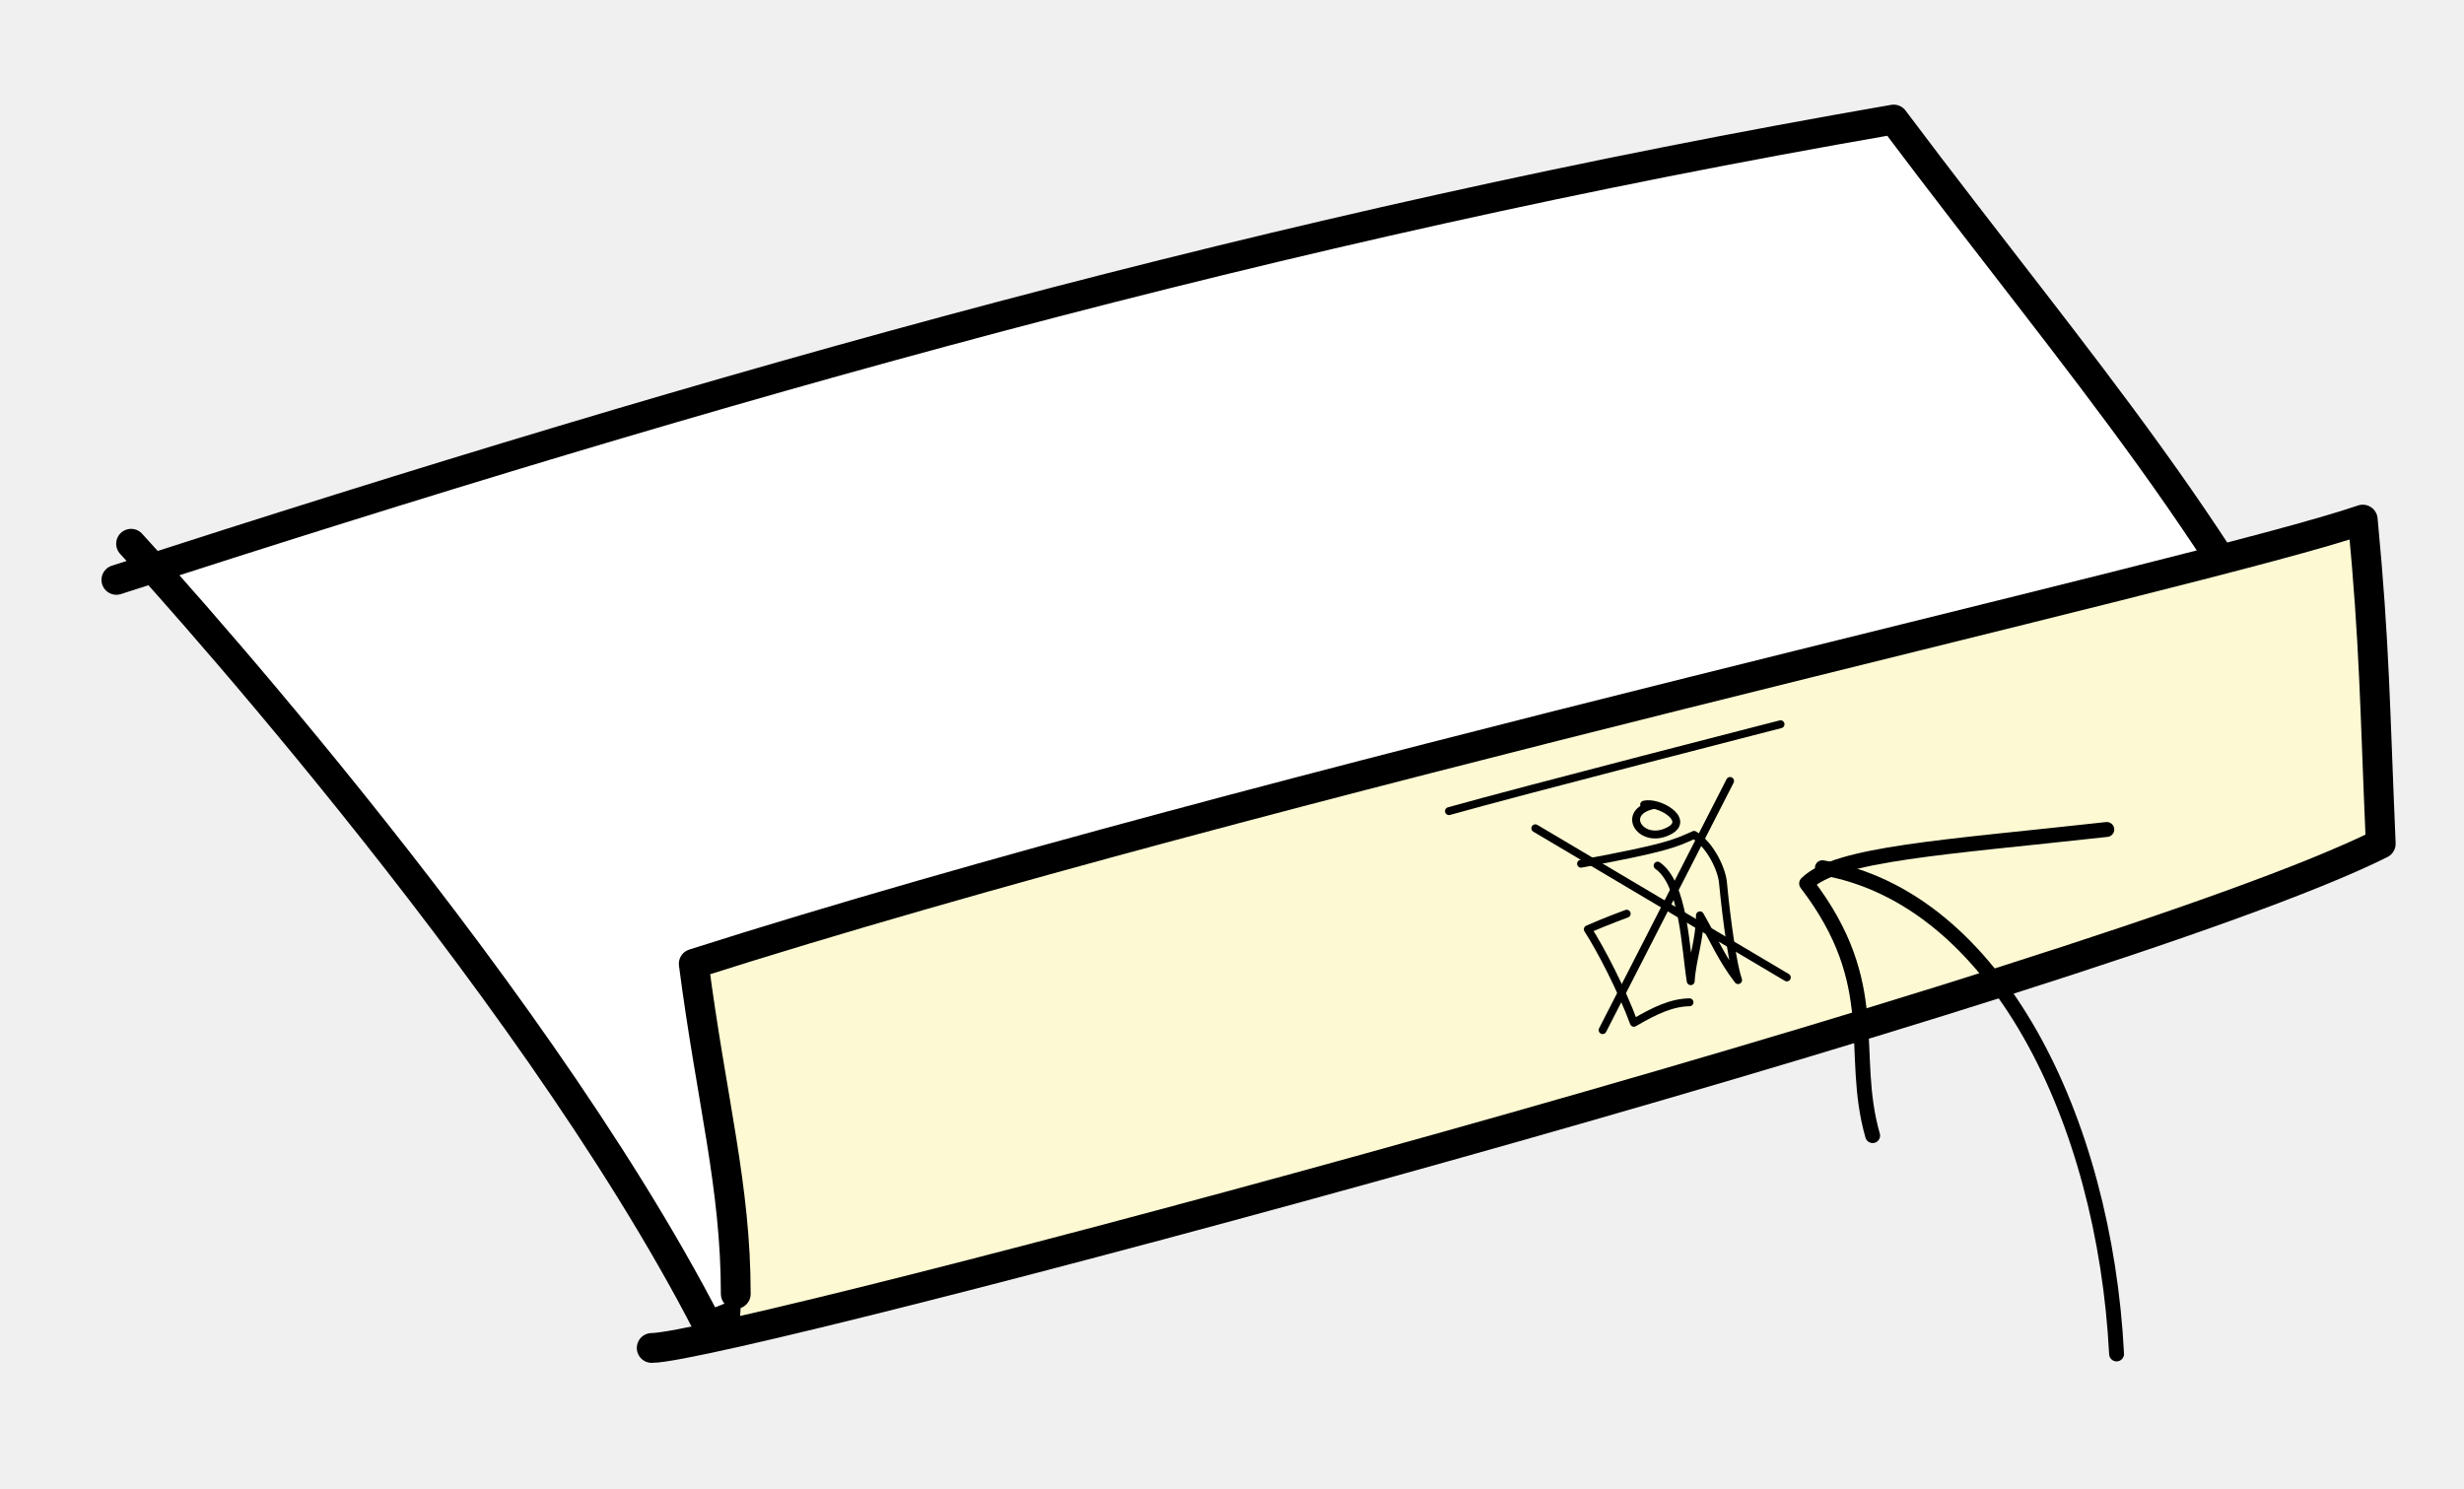
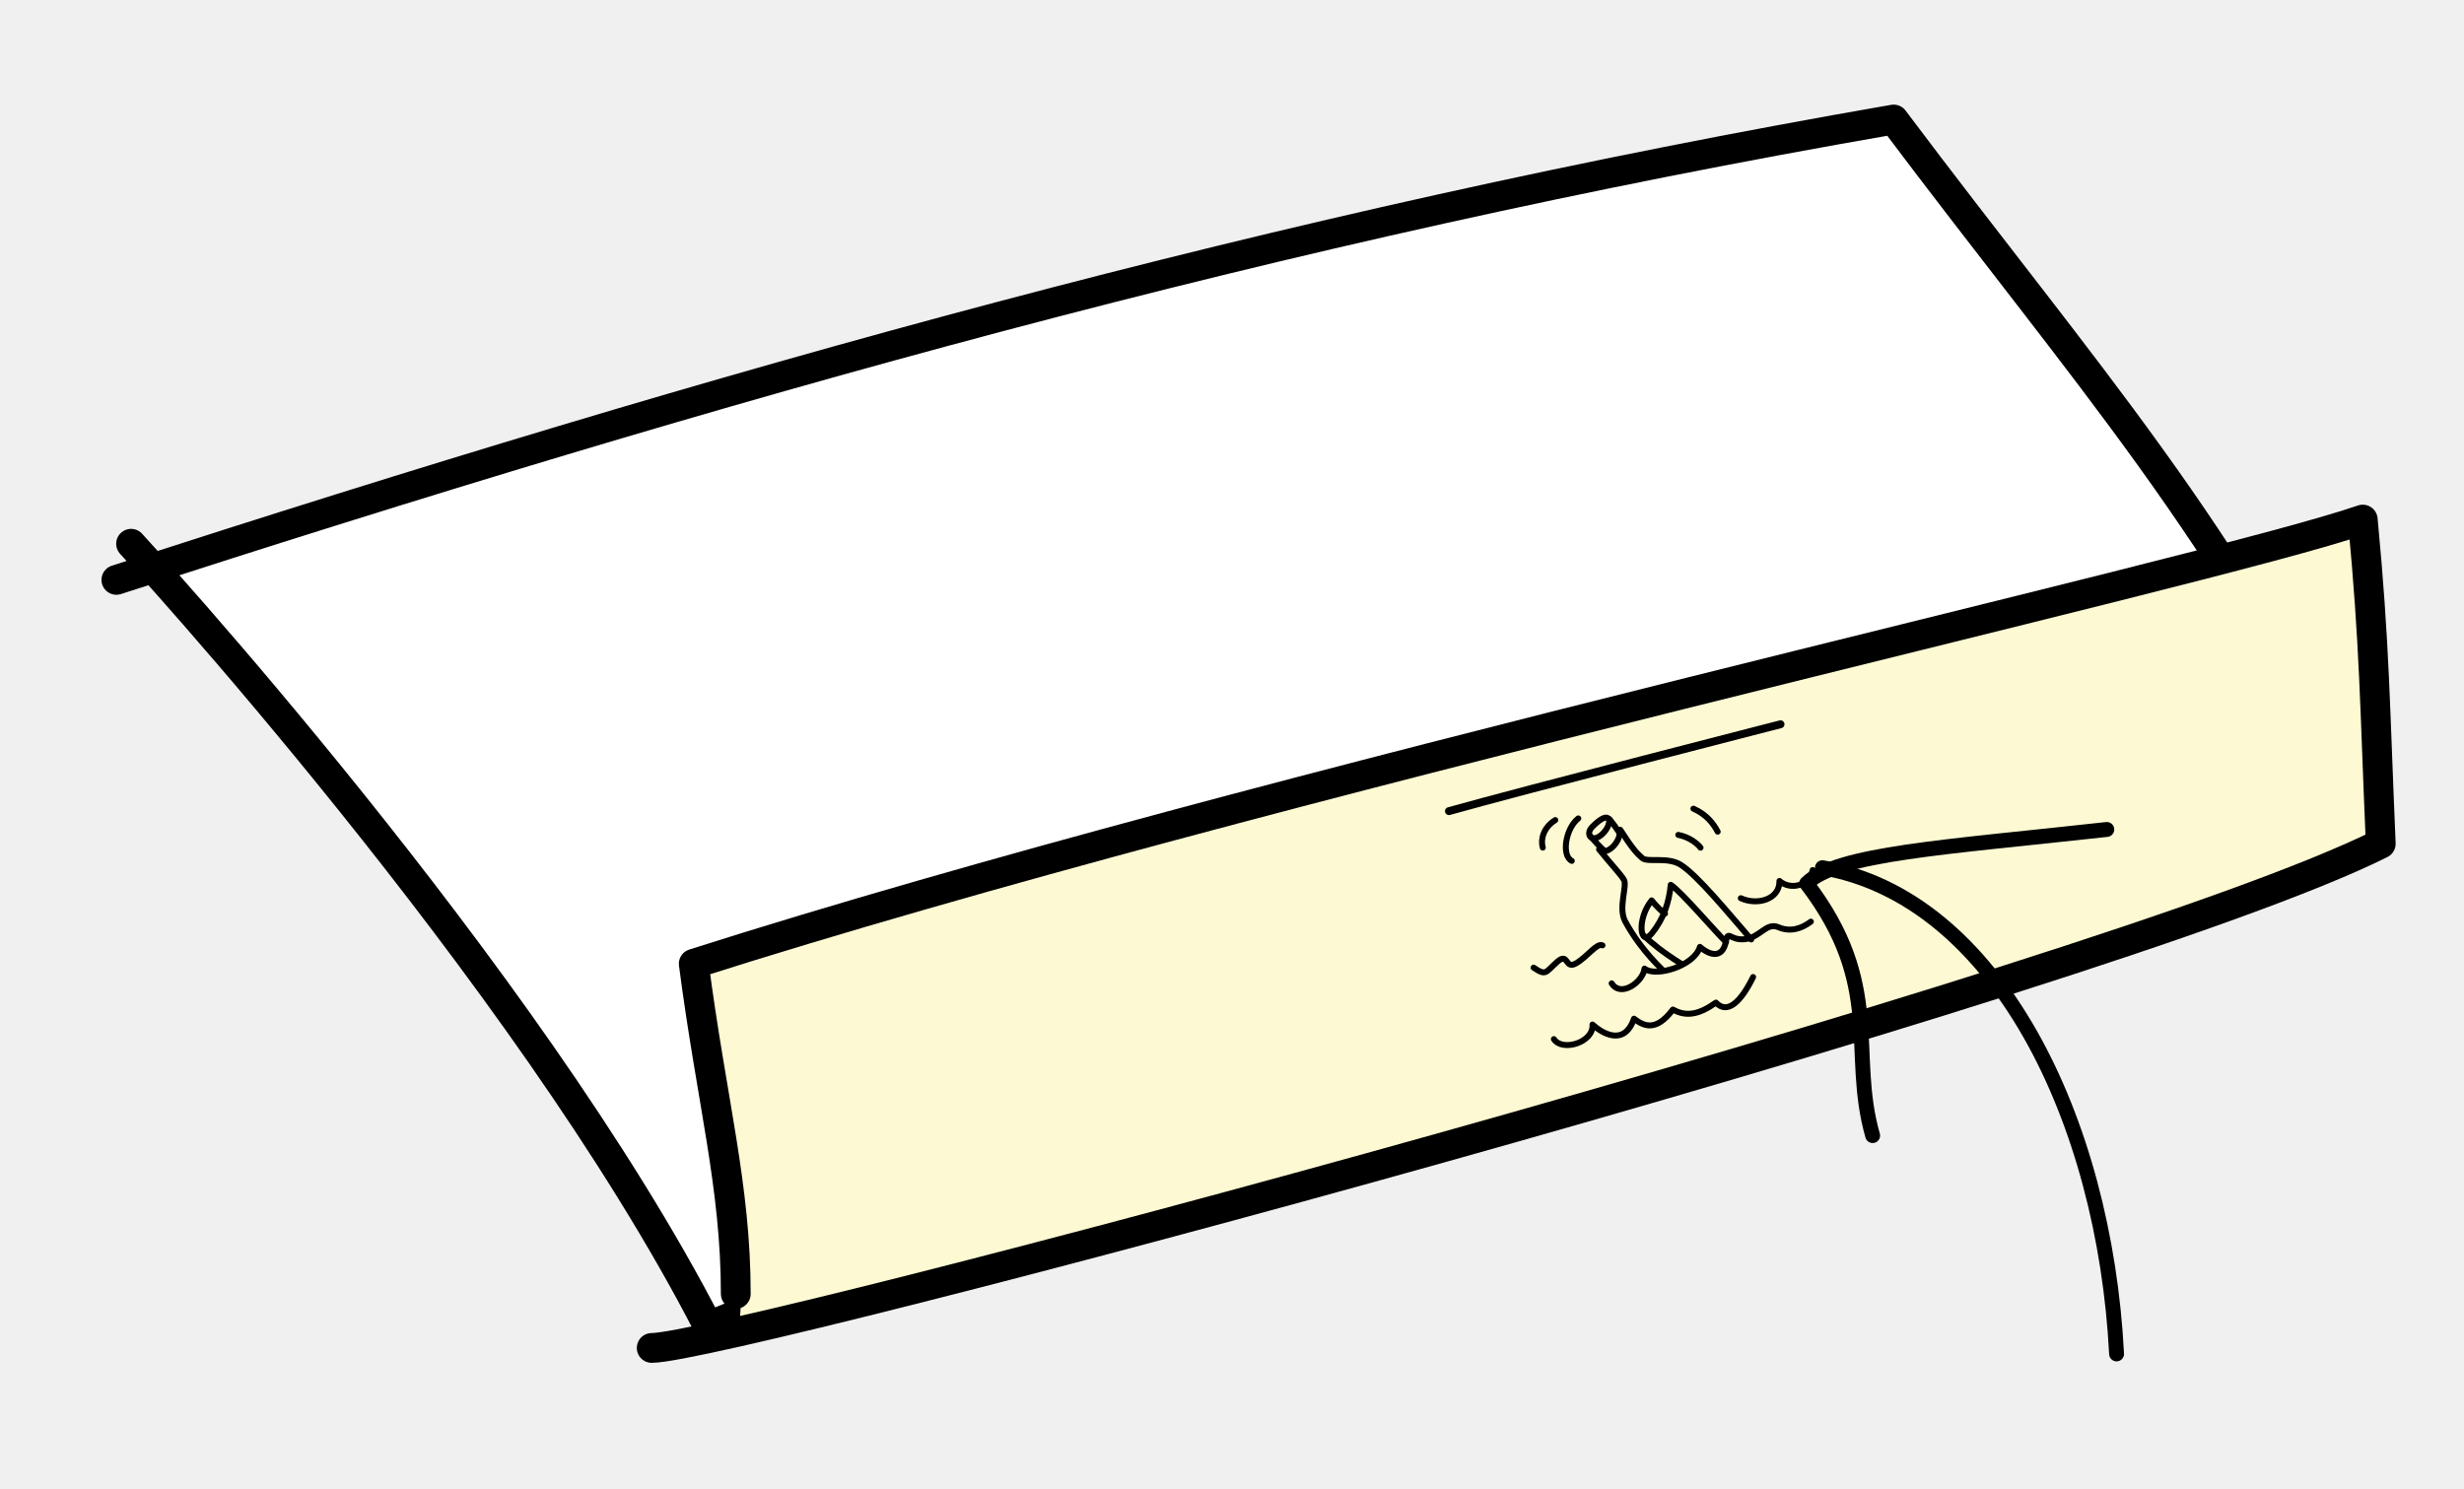
- <svg xmlns="http://www.w3.org/2000/svg" width="82.697mm" height="49.972mm" viewBox="0 0 82.697 49.972" version="1.1" id="svg1073">
+ <svg xmlns="http://www.w3.org/2000/svg" width="312.554" height="188.869" viewBox="0 0 82.697 49.972" version="1.1" id="svg1073">
  <defs id="defs1070" />
-   <g id="layer1" transform="translate(54.91878,-11.46064)">
-     <path style="fill:#ffffff;fill-opacity:1;stroke:none;stroke-width:0.265px;stroke-linecap:butt;stroke-linejoin:miter;stroke-opacity:1" d="m -30.669,56.321 c -5.029,-9.957 -12.135,-17.811 -19.106,-25.8 18.985,-6.027 38.049,-11.876 58.316,-14.955 7.544,8.263 12.704,16.328 16.588,24.286 z" id="path31146" />
-     <path style="fill:none;stroke:#000000;stroke-width:1;stroke-linecap:round;stroke-linejoin:round;stroke-miterlimit:4;stroke-dasharray:none;stroke-opacity:1" d="m -50.52,29.713 c 0,0 13.269,14.4 19.368,26.264 9.726,-3.853 31.218,-13.12 55.485,-17.218 C 19.988,29.423 15.018,23.976 8.636,15.473 -12.053,19.058 -30.742,24.366 -51.013,30.926" id="path847" />
-     <path style="fill:#fcf9d3;fill-opacity:1;stroke:none;stroke-width:0.265px;stroke-linecap:butt;stroke-linejoin:miter;stroke-opacity:1" d="m -31.635,43.812 56.015,-14.91 0.604,10.881 c -17.691,6.704 -36.348,11.55 -55.092,16.227 0.36,-3.935 -0.651,-8.075 -1.527,-12.197 z" id="path7182" />
-     <path style="fill:none;fill-opacity:1;stroke:#000000;stroke-width:1;stroke-linecap:round;stroke-linejoin:round;stroke-miterlimit:4;stroke-dasharray:none;stroke-opacity:1" d="m -30.225,54.894 c 0,-3.627 -0.806,-6.448 -1.41,-11.082 18.94,-6.045 50.776,-13.097 56.015,-14.91 0.403,4.231 0.403,6.246 0.604,10.881 -9.269,4.634 -55.41,16.925 -58.03,16.925" id="path851" />
-     <path style="fill:none;stroke:#000000;stroke-width:0.5;stroke-linecap:round;stroke-linejoin:round;stroke-miterlimit:4;stroke-dasharray:none;stroke-opacity:1" d="M 16.118,56.909 C 15.715,49.05 12.088,41.595 6.245,40.588" id="path853" />
-     <path style="fill:none;stroke:#000000;stroke-width:0.5;stroke-linecap:round;stroke-linejoin:round;stroke-miterlimit:4;stroke-dasharray:none;stroke-opacity:1" d="m 15.79,39.304 c -5.44,0.604 -9.067,0.806 -10.075,1.813 2.619,3.425 1.41,5.642 2.216,8.463" id="path855" />
-     <g id="g5540" transform="translate(-281.2305,-25.74056)">
-       <path style="fill:none;stroke:#000000;stroke-width:0.265px;stroke-linecap:round;stroke-linejoin:round;stroke-opacity:1" d="m 274.941,64.429 c 2.432,-0.685 11.129,-2.916 11.129,-2.916" id="path5528" />
-       <path style="fill:none;stroke:#000000;stroke-width:0.265px;stroke-linecap:round;stroke-linejoin:round;stroke-opacity:1" d="m 277.841,65.005 8.44,5.006" id="path5530" />
-       <path style="fill:none;stroke:#000000;stroke-width:0.265px;stroke-linecap:round;stroke-linejoin:round;stroke-opacity:1" d="m 284.377,63.416 -4.278,8.363" id="path5532" />
-       <path style="fill:none;stroke:#000000;stroke-width:0.265;stroke-linecap:round;stroke-linejoin:round;stroke-miterlimit:4;stroke-dasharray:none;stroke-opacity:1" d="m 280.907,67.872 c 0,0 -0.701,0.255 -1.305,0.523 0.442,0.683 1.138,2.031 1.546,3.139 0.717,-0.421 1.285,-0.681 1.867,-0.688" id="path5534" />
-       <path style="fill:none;stroke:#000000;stroke-width:0.265px;stroke-linecap:round;stroke-linejoin:round;stroke-opacity:1" d="m 281.491,64.211 c 0.49,-0.121 1.53,0.495 0.864,0.865 -0.942,0.523 -1.691,-0.596 -0.572,-0.847" id="path5536" />
-       <path style="fill:none;stroke:#000000;stroke-width:0.265px;stroke-linecap:round;stroke-linejoin:round;stroke-opacity:1" d="m 279.375,66.194 c 2.888,-0.539 3.123,-0.668 3.794,-0.968 0.586,0.371 0.934,1.202 0.968,1.592 0.034,0.389 0.261,2.551 0.509,3.283 -0.546,-0.714 -0.764,-1.266 -1.281,-2.174 0,0.816 -0.27,1.503 -0.309,2.21 -0.179,-1.109 -0.235,-3.27 -1.111,-3.879" id="path5538" />
-     </g>
+   <g id="g4876">
+     <path style="fill:none;stroke:#000000;stroke-width:0.265px;stroke-linecap:round;stroke-linejoin:round;stroke-opacity:1" d="m 51.529,27.804 8.44,5.006" id="path5530" />
+     <path style="fill:none;stroke:#000000;stroke-width:0.265px;stroke-linecap:round;stroke-linejoin:round;stroke-opacity:1" d="m 58.065,26.215 -4.278,8.363" id="path5532" />
+     <path style="fill:none;stroke:#000000;stroke-width:0.265;stroke-linecap:round;stroke-linejoin:round;stroke-miterlimit:4;stroke-dasharray:none;stroke-opacity:1" d="m 54.595,30.67 c 0,0 -0.701,0.255 -1.305,0.523 0.442,0.683 1.138,2.031 1.546,3.139 0.717,-0.421 1.285,-0.681 1.867,-0.688" id="path5534" />
+     <path style="fill:none;stroke:#000000;stroke-width:0.265px;stroke-linecap:round;stroke-linejoin:round;stroke-opacity:1" d="m 55.18,27.01 c 0.49,-0.121 1.53,0.495 0.864,0.865 -0.942,0.523 -1.691,-0.596 -0.572,-0.847" id="path5536" />
+     <path style="fill:none;stroke:#000000;stroke-width:0.265px;stroke-linecap:round;stroke-linejoin:round;stroke-opacity:1" d="m 53.063,28.993 c 2.888,-0.539 3.123,-0.668 3.794,-0.968 0.586,0.371 0.934,1.202 0.968,1.592 0.034,0.389 0.261,2.551 0.509,3.283 -0.546,-0.714 -0.764,-1.266 -1.281,-2.174 0,0.816 -0.27,1.503 -0.309,2.21 -0.179,-1.109 -0.235,-3.27 -1.111,-3.879" id="path5538" />
+   </g>
+   <path style="fill:#ffffff;fill-opacity:1;stroke:none;stroke-width:0.265px;stroke-linecap:butt;stroke-linejoin:miter;stroke-opacity:1" d="M 24.25,44.861 C 19.22,34.903 12.115,27.05 5.144,19.06 24.129,13.033 43.192,7.184 63.46,4.105 c 7.544,8.263 12.704,16.328 16.588,24.286 z" id="path31146" />
+   <path style="fill:none;stroke:#000000;stroke-width:1;stroke-linecap:round;stroke-linejoin:round;stroke-miterlimit:4;stroke-dasharray:none;stroke-opacity:1" d="m 4.399,18.253 c 0,0 13.269,14.4 19.368,26.264 9.726,-3.853 31.218,-13.12 55.485,-17.218 -4.345,-9.337 -9.315,-14.783 -15.697,-23.287 -20.689,3.586 -39.377,8.893 -59.649,15.453" id="path847" />
+   <path style="fill:#fcf9d3;fill-opacity:1;stroke:none;stroke-width:0.265px;stroke-linecap:butt;stroke-linejoin:miter;stroke-opacity:1" d="m 23.283,32.351 56.015,-14.91 0.604,10.881 c -17.691,6.704 -36.348,11.55 -55.092,16.227 0.36,-3.935 -0.651,-8.075 -1.527,-12.197 z" id="path7182" />
+   <path style="fill:none;fill-opacity:1;stroke:#000000;stroke-width:1;stroke-linecap:round;stroke-linejoin:round;stroke-miterlimit:4;stroke-dasharray:none;stroke-opacity:1" d="m 24.694,43.433 c 0,-3.627 -0.806,-6.448 -1.41,-11.082 18.94,-6.045 50.776,-13.097 56.015,-14.91 0.403,4.231 0.403,6.246 0.604,10.881 -9.269,4.634 -55.41,16.925 -58.03,16.925" id="path851" />
+   <path style="fill:none;stroke:#000000;stroke-width:0.5;stroke-linecap:round;stroke-linejoin:round;stroke-miterlimit:4;stroke-dasharray:none;stroke-opacity:1" d="m 71.037,45.448 c -0.403,-7.858 -4.03,-15.313 -9.873,-16.321" id="path853" />
+   <path style="fill:none;stroke:#000000;stroke-width:0.5;stroke-linecap:round;stroke-linejoin:round;stroke-miterlimit:4;stroke-dasharray:none;stroke-opacity:1" d="m 70.709,27.843 c -5.44,0.604 -9.067,0.806 -10.075,1.813 2.619,3.425 1.41,5.642 2.216,8.463" id="path855" />
+   <path style="fill:none;stroke:#000000;stroke-width:0.265;stroke-linecap:round;stroke-linejoin:round;stroke-miterlimit:4;stroke-dasharray:none;stroke-opacity:1" d="m 48.629,27.228 c 2.432,-0.685 11.129,-2.916 11.129,-2.916" id="path5528" />
+   <g id="g1903" transform="matrix(0.1823907,-0.05245461,0.05245461,0.1823907,50.11966,28.05643)" style="stroke-width:1.054;stroke-miterlimit:4;stroke-dasharray:none">
+     <path style="fill:none;stroke:#000000;stroke-width:1.054;stroke-miterlimit:4;stroke-dasharray:none" d="M 17.236,3.32 C 15.628,4.223 16.342,6.22 18.664,5 20.986,3.781 21.528,0.88 17.236,3.32 Z" id="path1627" />
+     <path style="fill:none;stroke:#000000;stroke-width:1.054;stroke-linecap:round;stroke-linejoin:round;stroke-miterlimit:4;stroke-dasharray:none" d="m 21.867,5.18 c 1.091,3.678 1.658,4.808 2.343,5.874 0.686,1.066 4.391,0.979 6.211,3.021 2.34,2.624 5.614,10.275 8.338,16.142" id="path1629" />
+     <path style="fill:none;stroke:#000000;stroke-width:1.054;stroke-linecap:round;stroke-linejoin:round;stroke-miterlimit:4;stroke-dasharray:none" d="m 22.303,31.255 c -2.336,-4.078 -3.498,-7.592 -4.078,-10.265 -0.58,-2.673 2.161,-5.946 1.813,-7.165 -0.348,-1.219 -1.211,-2.771 -2.733,-6.348 1.063,1.657 4.097,-0.447 4.274,-1.83" id="path1631" />
+     <path style="fill:none;stroke:#000000;stroke-width:1.054;stroke-linecap:round;stroke-linejoin:round;stroke-miterlimit:4;stroke-dasharray:none" d="m 12.895,30.863 c 0.879,2.963 5.433,1.251 6.307,-0.903 1.426,2.048 8.561,2.018 10.478,-0.983 1.622,2.448 3.487,2.756 4.67,0.352 0.965,-1.961 0.698,0.055 3.338,0.535 2.64,0.48 4.482,-1.869 6.283,-0.401 1.801,1.469 3.896,1.377 5.795,0.649" id="path1633" />
+     <path style="fill:none;stroke:#000000;stroke-width:1.054;stroke-linecap:round;stroke-linejoin:round;stroke-miterlimit:4;stroke-dasharray:none" d="m 34.356,29.426 c -1.184,-2 -5.235,-10.951 -6.601,-12.424 -1.149,2.889 -2.83,5.405 -5.571,7.319 -2.741,1.914 -1.938,-3.161 1.562,-5.606 0.556,1.267 1.141,2.338 1.631,2.902" id="path1635" />
+     <path style="fill:none;stroke:#000000;stroke-width:1.054;stroke-linecap:round;stroke-linejoin:round;stroke-miterlimit:4;stroke-dasharray:none" d="m 20.698,24.363 c 1.184,1.878 2.192,3.434 4.91,6.511" id="path1637" />
+     <path style="fill:none;stroke:#000000;stroke-width:1.054;stroke-linecap:round;stroke-linejoin:round;stroke-miterlimit:4;stroke-dasharray:none" d="m 31.48,8.884 c 1.794,0.923 2.825,2.408 3.152,3.261" id="path1641" />
+     <path style="fill:none;stroke:#000000;stroke-width:1.054;stroke-linecap:round;stroke-linejoin:round;stroke-miterlimit:4;stroke-dasharray:none" d="m 35.33,5.166 c 2.047,1.704 2.697,3.663 3.002,5.094" id="path1643" />
+     <path style="fill:none;stroke:#000000;stroke-width:1.054;stroke-linecap:round;stroke-linejoin:round;stroke-miterlimit:4;stroke-dasharray:none" d="m 12.107,8.095 c -1.54,-1.426 0.525,-5.811 3.177,-6.901" id="path1645" />
+     <path style="fill:none;stroke:#000000;stroke-width:1.054;stroke-linecap:round;stroke-linejoin:round;stroke-miterlimit:4;stroke-dasharray:none" d="M 7.827,4.417 C 7.812,3.033 8.798,1.07 11.298,0.35" id="path1647" />
+     <path style="fill:none;stroke:#000000;stroke-width:1.054;stroke-linecap:round;stroke-linejoin:round;stroke-miterlimit:4;stroke-dasharray:none" d="m 16.454,4.804 c 0.532,1.062 1.082,2.245 1.709,3.22" id="path1649" />
+     <path style="fill:none;stroke:#000000;stroke-width:1.054;stroke-linecap:round;stroke-linejoin:round;stroke-miterlimit:4;stroke-dasharray:none" d="m 20.564,2.849 c 0.455,1.196 0.462,1.095 1.015,2.799" id="path1651" />
+     <path style="fill:none;stroke:#000000;stroke-width:1.054;stroke-linecap:round;stroke-linejoin:round;stroke-miterlimit:4;stroke-dasharray:none" d="M 0.397,24.374 C 2.13,26.442 2.156,25.765 4.664,24.557 c 2.509,-1.208 0.88,1.714 3.142,1.165 2.262,-0.549 4.546,-2.51 5.387,-1.77" id="path1653" />
+     <path style="fill:none;stroke:#000000;stroke-width:1.054;stroke-linecap:round;stroke-linejoin:round;stroke-miterlimit:4;stroke-dasharray:none" d="m 39.006,22.699 c 2.411,2.076 6.562,2.138 7.411,-1.044 1.44,2.179 4.891,2.307 6.181,-0.225 0.942,1.273 2.746,2.305 4.362,0.544" id="path1655" />
+     <path style="fill:none;stroke:#000000;stroke-width:1.054;stroke-linecap:round;stroke-linejoin:round;stroke-miterlimit:4;stroke-dasharray:none" d="M 0.35,37.519 C 1.142,40.123 6.985,40.039 7.623,36.928 c 1.239,1.989 4.321,5.312 7.341,1.033 1.262,1.676 3.011,3.402 7.056,0.347 1.88,1.886 4.154,2.165 7.651,0.923 1.376,2.635 4.286,1.094 7.574,-2.527" id="path1657" />
  </g>
</svg>
